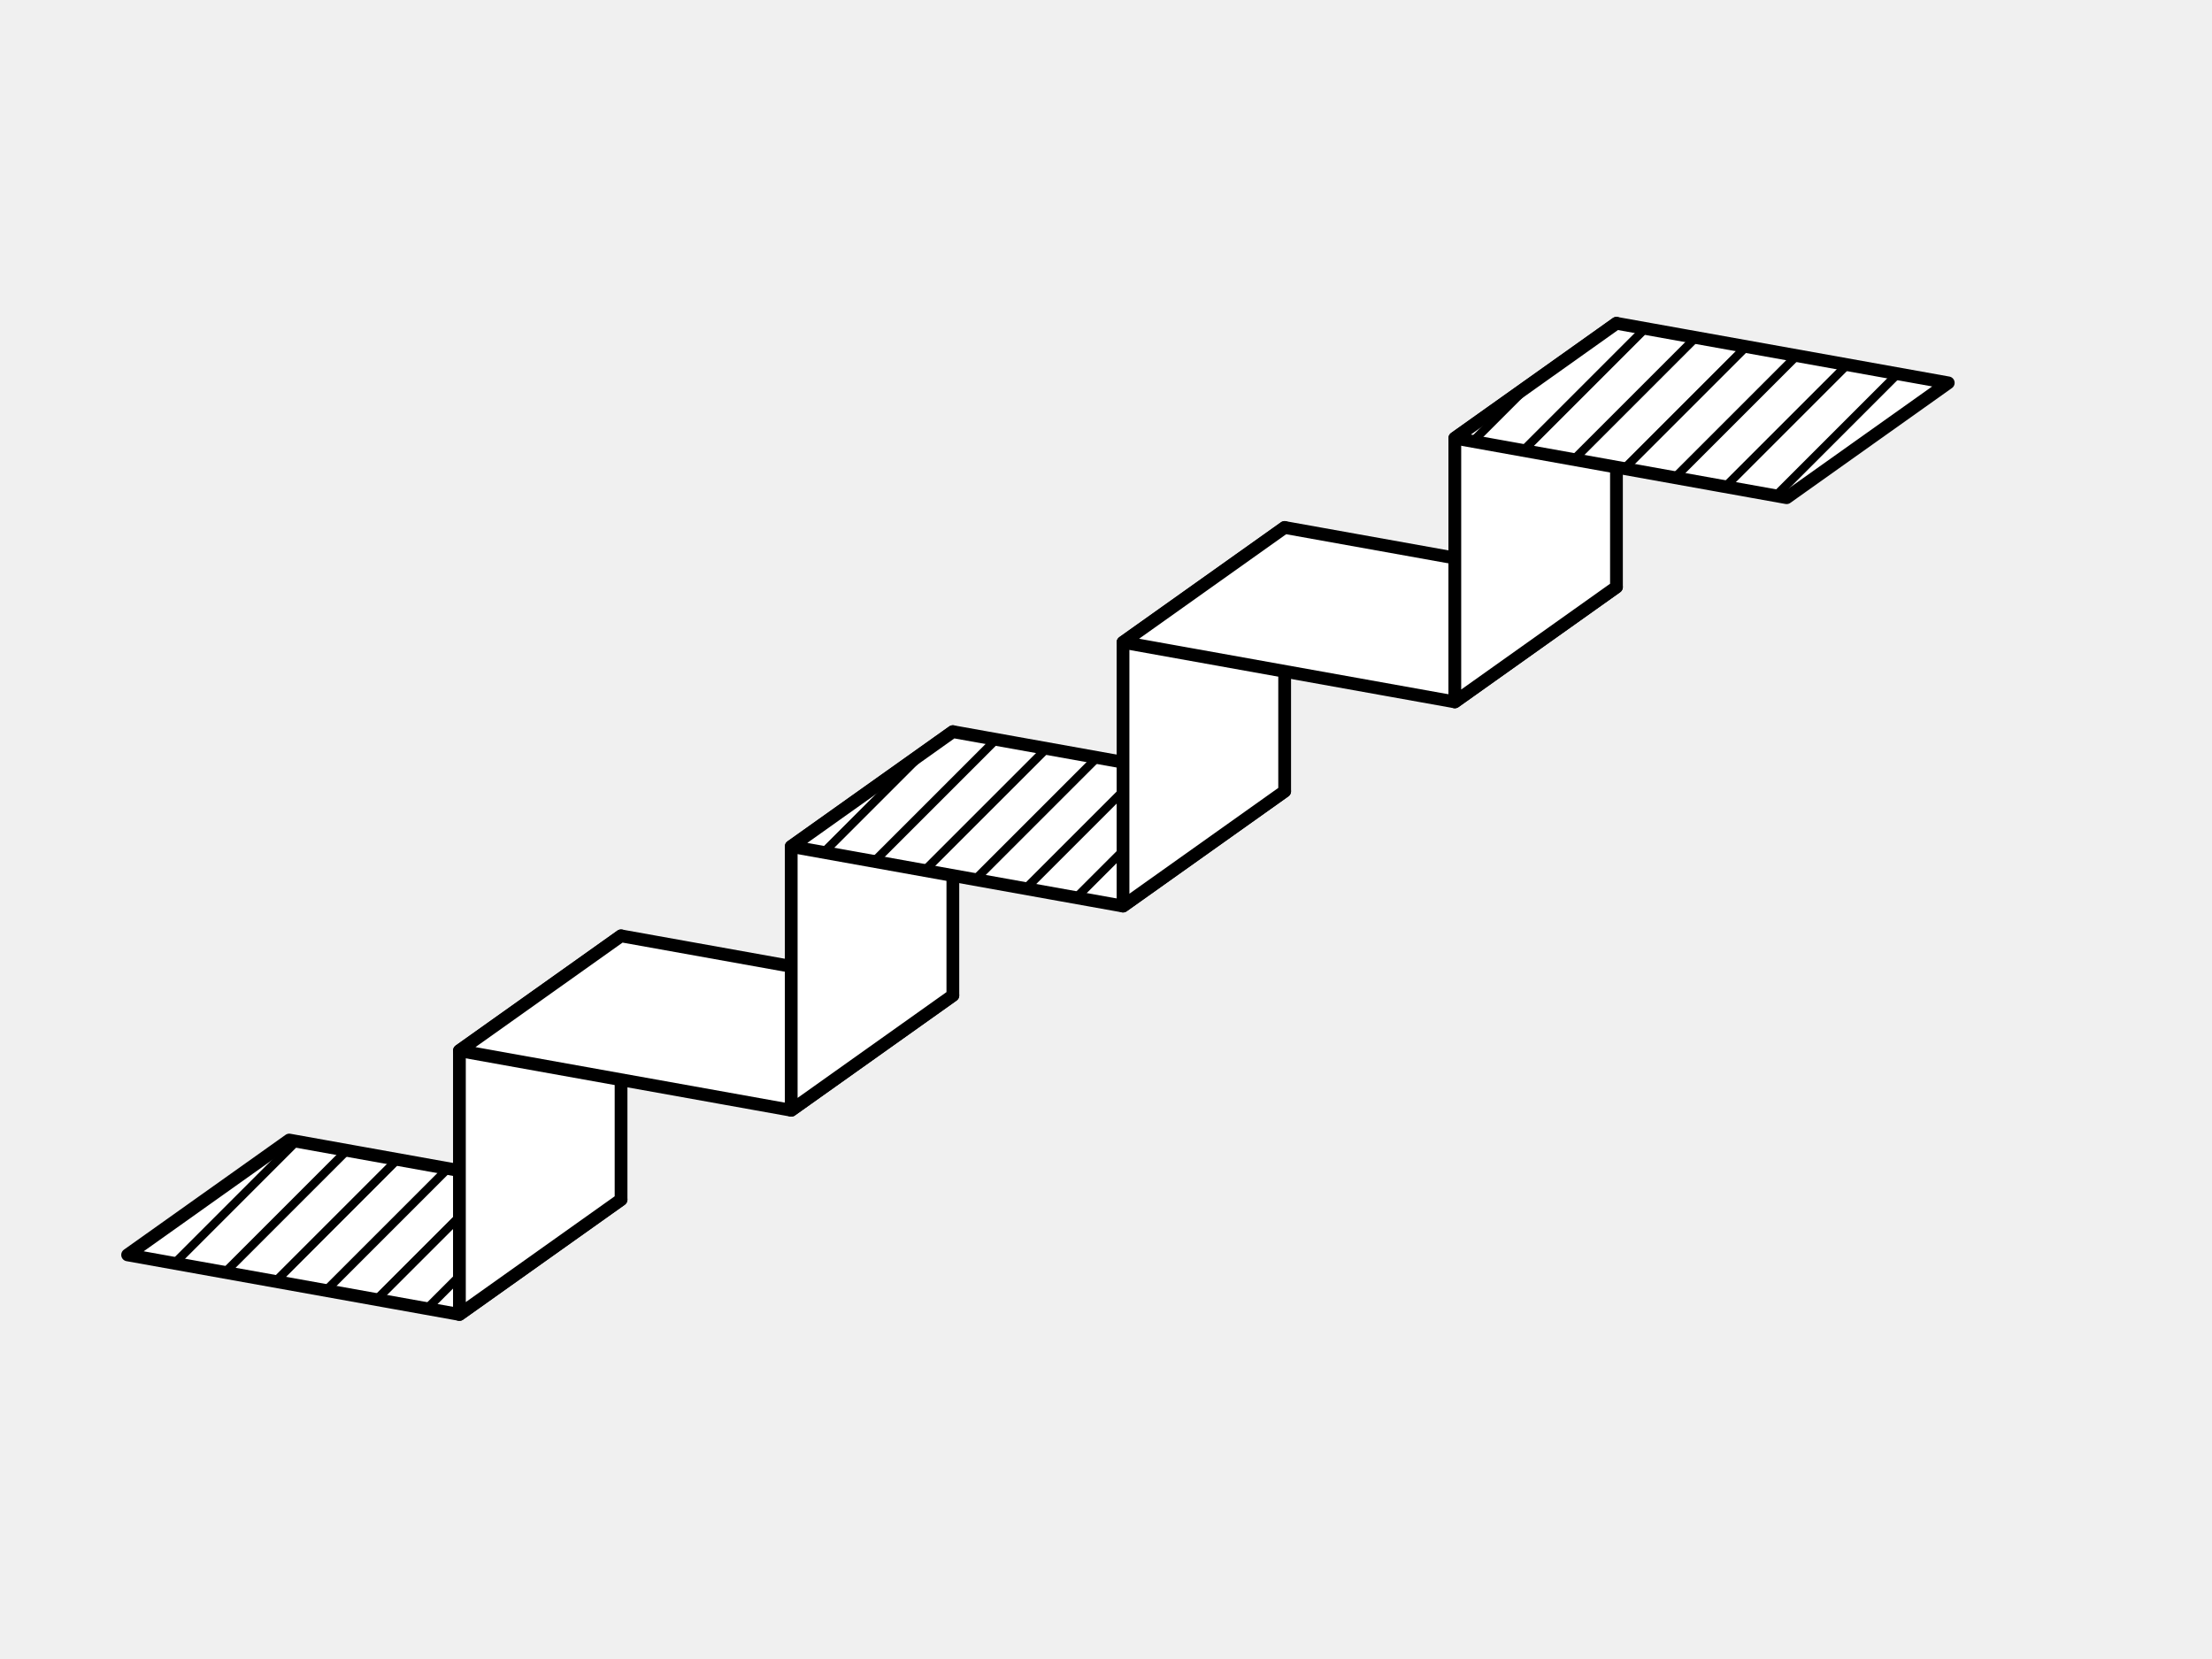
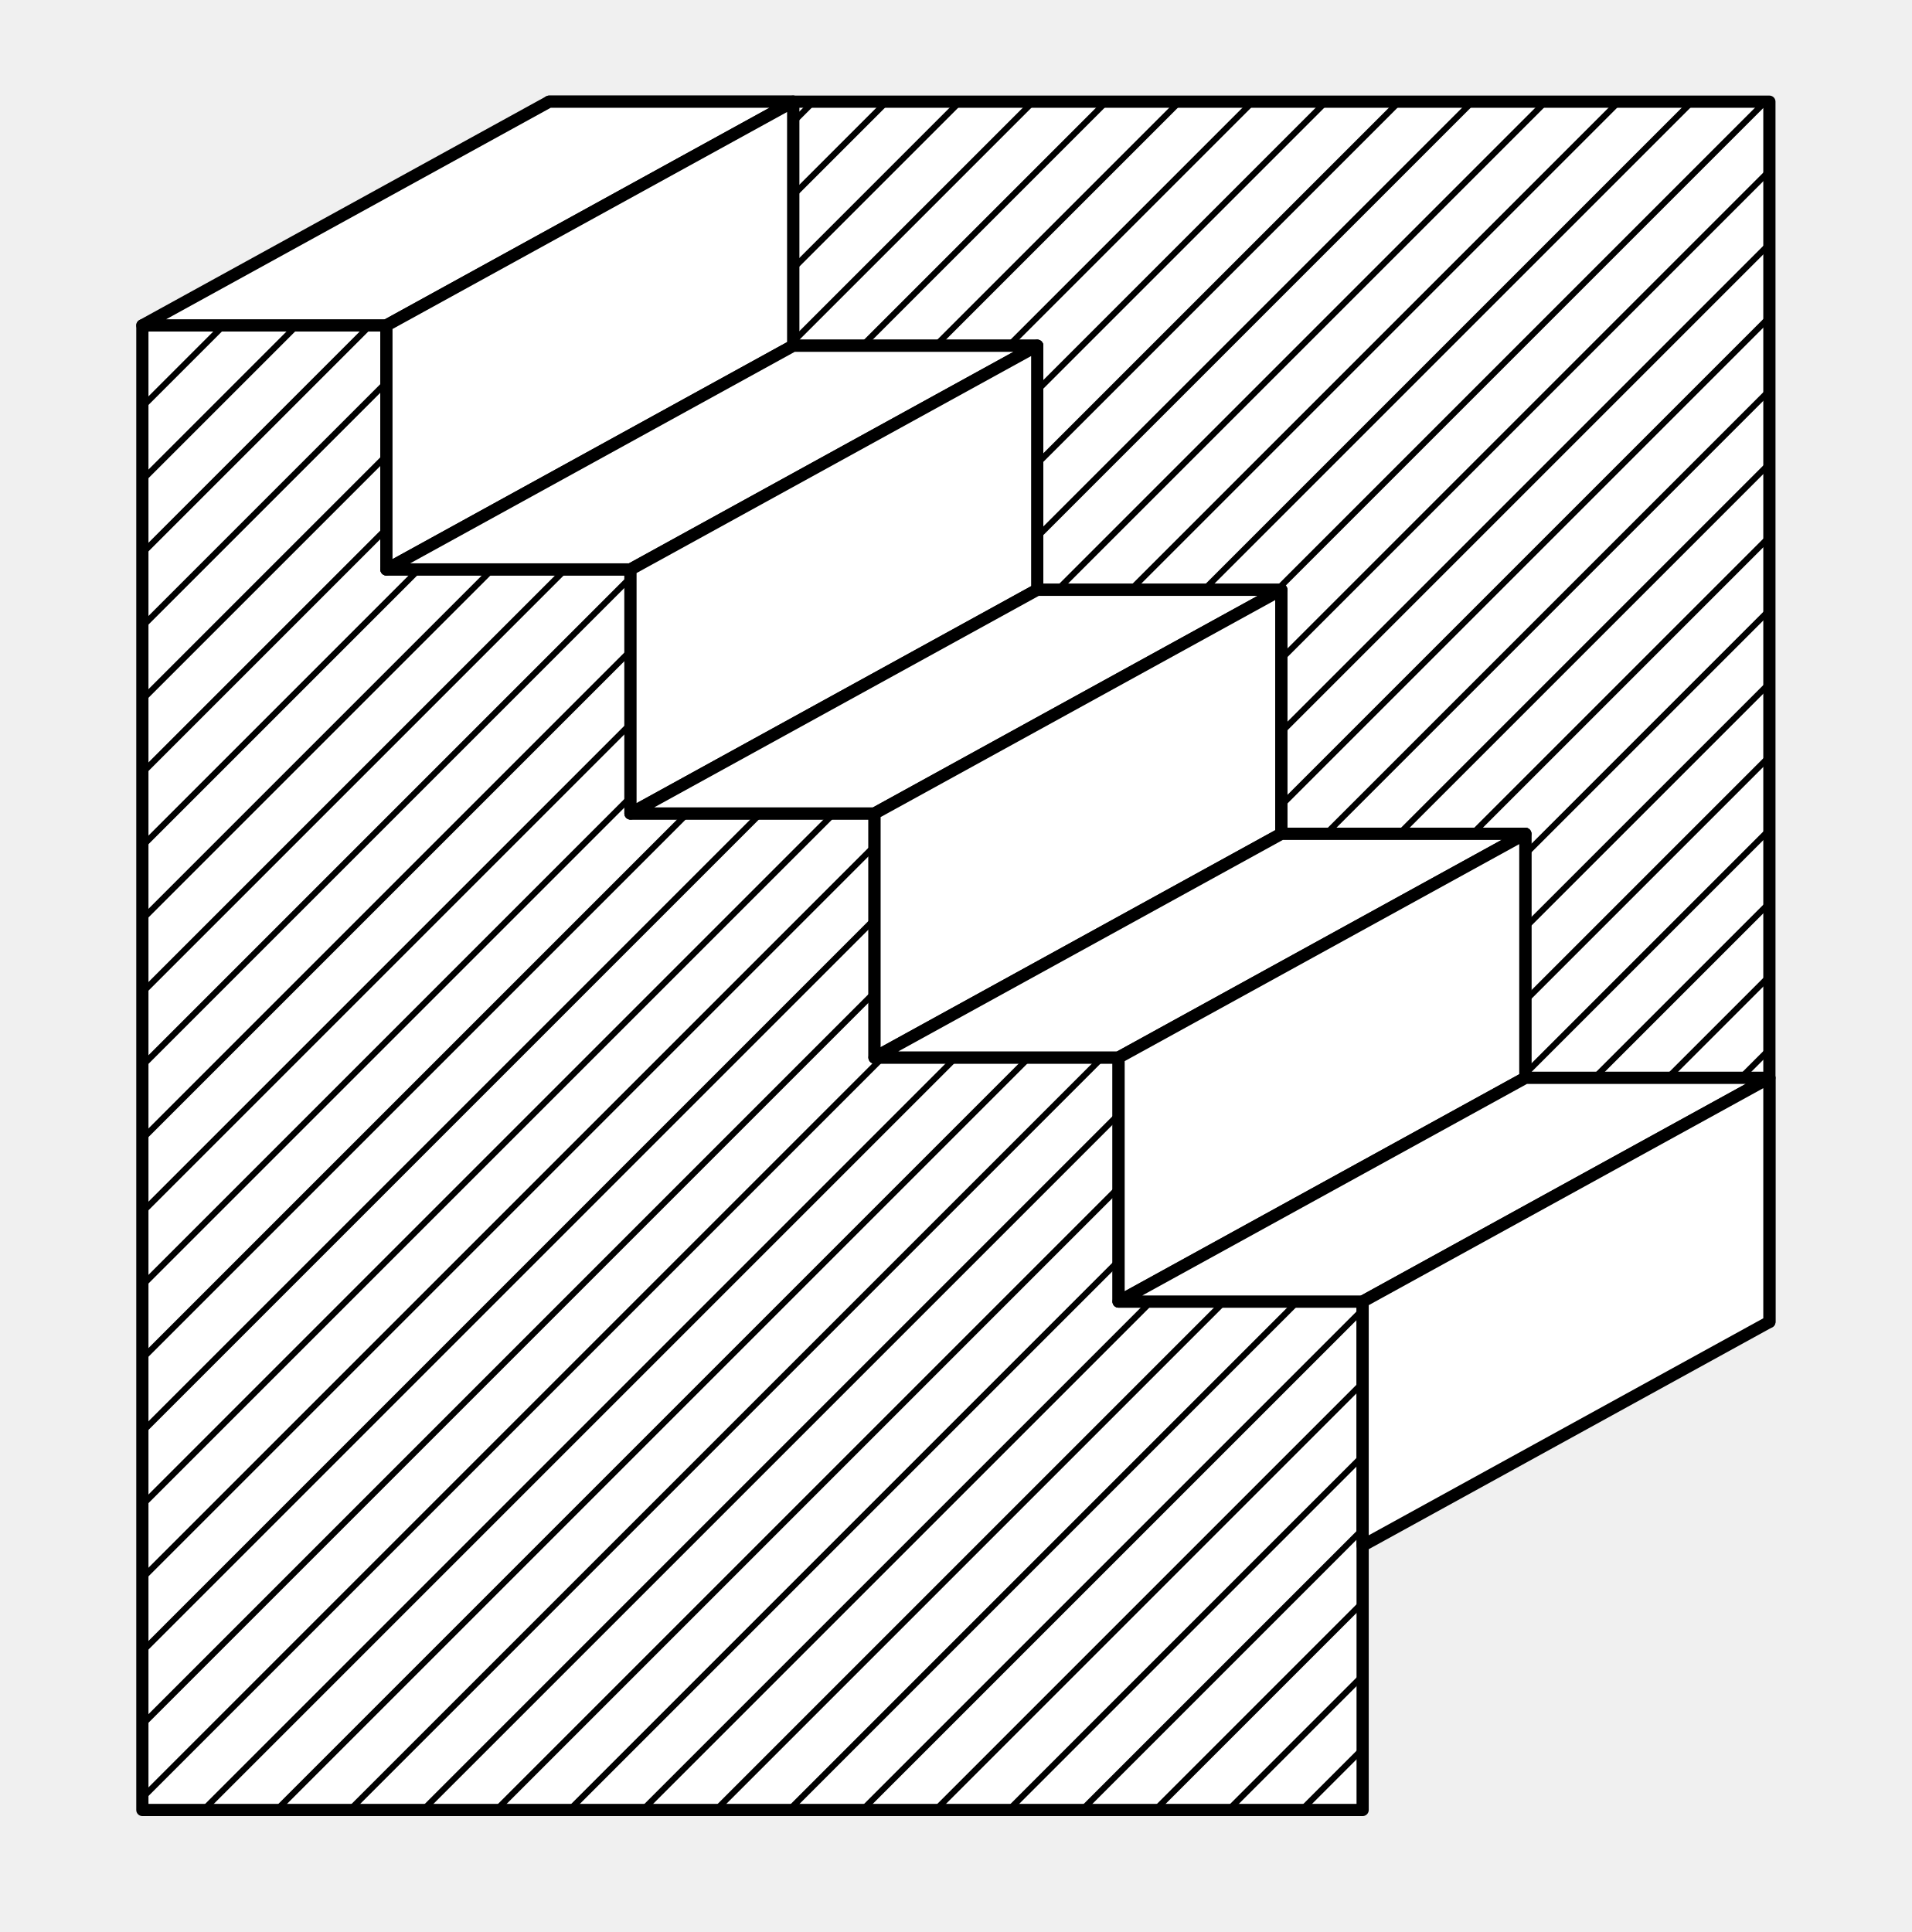
- <svg xmlns="http://www.w3.org/2000/svg" viewBox="40 70 520 390" preserveAspectRatio="xMidYMid meet" role="img" aria-label="Reversible Steps">
-   <polygon points="70,365 148,379 186,352 108,338" fill="#fff" stroke="#000" stroke-width="3" stroke-linejoin="round" />
-   <path d="M81.022 366.978L109.696 338.304 M92.891 369.109L121.565 340.435 M104.761 371.239L133.435 342.565 M116.63 373.37L145.304 344.696 M128.5 375.5L157.174 346.826 M140.37 377.63L169.043 348.957 M165.273 366.727L180.913 351.087" fill="none" stroke="#000" stroke-width="2" />
-   <polygon points="148,379 186,352 186,290 148,317" fill="#fff" stroke="#000" stroke-width="3" stroke-linejoin="round" />
-   <polygon points="148,317 226,331 264,304 186,290" fill="#fff" stroke="#000" stroke-width="3" stroke-linejoin="round" />
-   <polygon points="226,331 264,304 264,242 226,269" fill="#fff" stroke="#000" stroke-width="3" stroke-linejoin="round" />
-   <polygon points="226,269 304,283 342,256 264,242" fill="#fff" stroke="#000" stroke-width="3" stroke-linejoin="round" />
-   <path d="M233.63 270.37L257.091 246.909 M245.5 272.5L274.174 243.826 M257.37 274.63L286.043 245.957 M269.239 276.761L297.913 248.087 M281.109 278.891L309.783 250.217 M292.978 281.022L321.652 252.348 M307.455 280.545L333.522 254.478" fill="none" stroke="#000" stroke-width="2" />
-   <polygon points="304,283 342,256 342,194 304,221" fill="#fff" stroke="#000" stroke-width="3" stroke-linejoin="round" />
-   <polygon points="304,221 382,235 420,208 342,194" fill="#fff" stroke="#000" stroke-width="3" stroke-linejoin="round" />
-   <polygon points="382,235 420,208 420,146 382,173" fill="#fff" stroke="#000" stroke-width="3" stroke-linejoin="round" />
-   <polygon points="382,173 460,187 498,160 420,146" fill="#fff" stroke="#000" stroke-width="3" stroke-linejoin="round" />
-   <path d="M386.239 173.761L399.273 160.727 M398.109 175.891L426.783 147.217 M409.978 178.022L438.652 149.348 M421.848 180.152L450.522 151.478 M433.717 182.283L462.391 153.609 M445.587 184.413L474.261 155.739 M457.457 186.543L486.13 157.87" fill="none" stroke="#000" stroke-width="2" />
+ <svg xmlns="http://www.w3.org/2000/svg" viewBox="45 0 470 475" preserveAspectRatio="xMidYMid meet" role="img" aria-label="Reversible Steps">
+   <polygon points="80,80 140,80 140,140 200,140 200,200 260,200 260,260 320,260 320,320 380,320 380,380 380,445 80,445" fill="#fff" stroke="#000" stroke-width="3" stroke-linejoin="round" />
+   <path d="M80 82L82 80 M80 100L100 80 M80 118L118 80 M80 136L136 80 M80 154L140 94 M80 172L140 112 M80 190L140 130 M80 208L148 140 M80 226L166 140 M80 244L184 140 M80 262L200 142 M80 280L200 160 M80 298L200 178 M80 316L200 196 M80 334L214 200 M80 352L232 200 M80 370L250 200 M80 388L260 208 M80 406L260 226 M80 424L260 244 M80 442L262 260 M95 445L280 260 M113 445L298 260 M131 445L316 260 M149 445L320 274 M167 445L320 292 M185 445L320 310 M203 445L328 320 M221 445L346 320 M239 445L364 320 M257 445L380 322 M275 445L380 340 M293 445L380 358 M311 445L380 376 M329 445L380 394 M347 445L380 412 M365 445L380 430" fill="none" stroke="#000" stroke-width="1.5" />
+   <polygon points="180,25 240,25 240,85 300,85 300,145 360,145 360,205 420,205 420,265 480,265 480,325 480,25" fill="#fff" stroke="#000" stroke-width="3" stroke-linejoin="round" />
+   <path d="M191 25L191 25 M209 25L209 25 M227 25L227 25 M240 30L245 25 M240 48L263 25 M240 66L281 25 M240 84L299 25 M257 85L317 25 M275 85L335 25 M293 85L353 25 M300 96L371 25 M300 114L389 25 M300 132L407 25 M305 145L425 25 M323 145L443 25 M341 145L461 25 M359 145L479 25 M360 162L480 42 M360 180L480 60 M360 198L480 78 M371 205L480 96 M389 205L480 114 M407 205L480 132 M420 210L480 150 M420 228L480 168 M420 246L480 186 M420 264L480 204 M437 265L480 222 M455 265L480 240 M473 265L480 258 M480 276L480 276 M480 294L480 294 M480 312L480 312" fill="none" stroke="#000" stroke-width="1.5" />
+   <polygon points="80,80 140,80 240,25 180,25" fill="#fff" stroke="#000" stroke-width="3" stroke-linejoin="round" />
+   <polygon points="140,80 140,140 240,85 240,25" fill="#fff" stroke="#000" stroke-width="3" stroke-linejoin="round" />
+   <polygon points="140,140 200,140 300,85 240,85" fill="#fff" stroke="#000" stroke-width="3" stroke-linejoin="round" />
+   <polygon points="200,140 200,200 300,145 300,85" fill="#fff" stroke="#000" stroke-width="3" stroke-linejoin="round" />
+   <polygon points="200,200 260,200 360,145 300,145" fill="#fff" stroke="#000" stroke-width="3" stroke-linejoin="round" />
+   <polygon points="260,200 260,260 360,205 360,145" fill="#fff" stroke="#000" stroke-width="3" stroke-linejoin="round" />
+   <polygon points="260,260 320,260 420,205 360,205" fill="#fff" stroke="#000" stroke-width="3" stroke-linejoin="round" />
+   <polygon points="320,260 320,320 420,265 420,205" fill="#fff" stroke="#000" stroke-width="3" stroke-linejoin="round" />
+   <polygon points="320,320 380,320 480,265 420,265" fill="#fff" stroke="#000" stroke-width="3" stroke-linejoin="round" />
+   <polygon points="380,320 380,380 480,325 480,265" fill="#fff" stroke="#000" stroke-width="3" stroke-linejoin="round" />
</svg>
